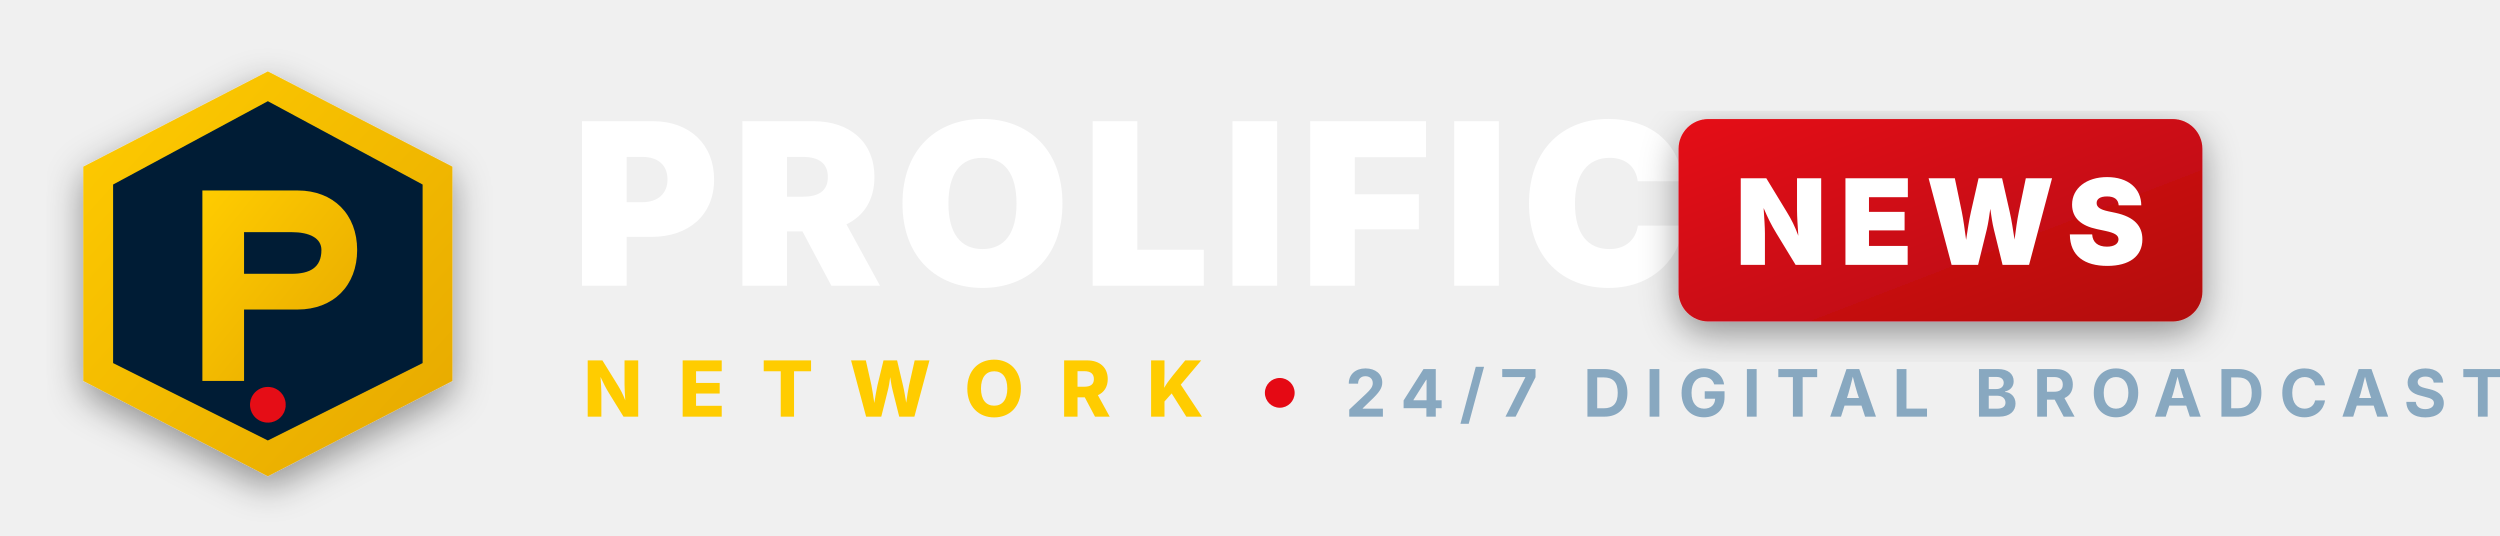
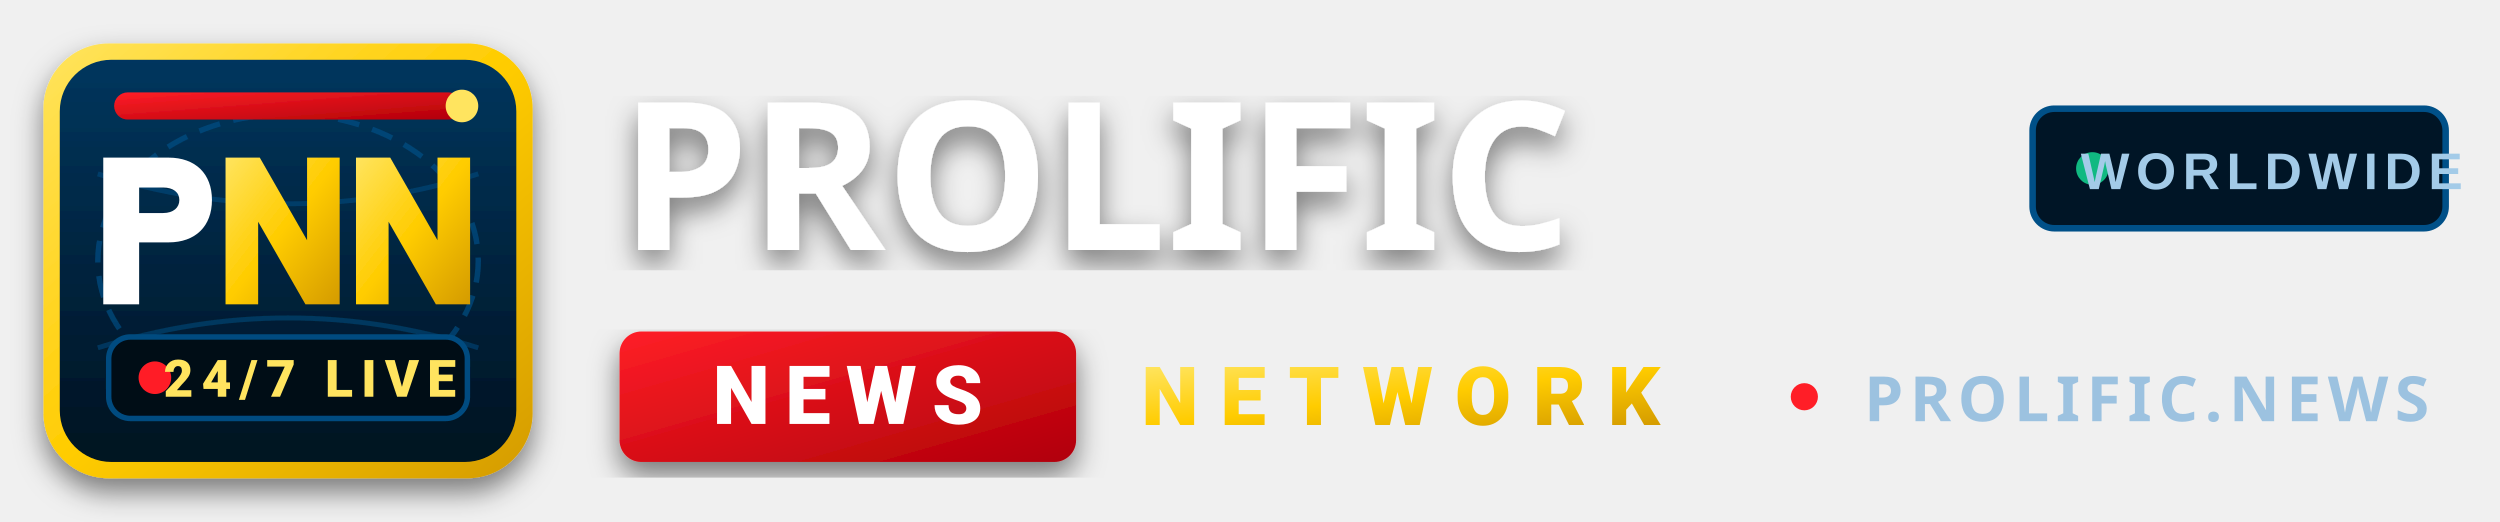
- <svg xmlns="http://www.w3.org/2000/svg" viewBox="0 0 420 90" width="420" height="90">
+ <svg xmlns="http://www.w3.org/2000/svg" viewBox="0 0 460 96" width="460" height="96" role="img" aria-label="PNN - Prolific News Network - 24/7 Global Broadcast">
  <defs>
-     <linearGradient id="shieldGradFull" x1="0%" y1="0%" x2="100%" y2="100%">
-       <stop offset="0%" stop-color="#FFCC00" />
-       <stop offset="100%" stop-color="#E6A800" />
+     <linearGradient id="pnnGoldFull" x1="0%" y1="0%" x2="100%" y2="100%">
+       <stop offset="0%" stop-color="#FFE45E" />
+       <stop offset="50%" stop-color="#FFCC00" />
+       <stop offset="100%" stop-color="#D49B00" />
    </linearGradient>
-     <linearGradient id="redGradFull" x1="0%" y1="0%" x2="100%" y2="100%">
-       <stop offset="0%" stop-color="#E50914" />
-       <stop offset="100%" stop-color="#B20710" />
+     <linearGradient id="pnnCrimsonFull" x1="0%" y1="0%" x2="100%" y2="100%">
+       <stop offset="0%" stop-color="#FF1E27" />
+       <stop offset="100%" stop-color="#B00008" />
    </linearGradient>
-     <filter id="shadowFull" x="-10%" y="-10%" width="130%" height="130%">
-       <feDropShadow dx="0" dy="2" stdDeviation="3" flood-color="#000" flood-opacity="0.4" />
+     <linearGradient id="pnnNavyFull" x1="0%" y1="0%" x2="0%" y2="100%">
+       <stop offset="0%" stop-color="#00365E" />
+       <stop offset="100%" stop-color="#001220" />
+     </linearGradient>
+     <filter id="pnnDropFull" x="-12%" y="-12%" width="124%" height="124%">
+       <feDropShadow dx="0" dy="2.5" stdDeviation="2.5" flood-color="#000000" flood-opacity="0.5" />
    </filter>
  </defs>
-   <g transform="translate(10, 10)" filter="url(#shadowFull)">
-     <path d="M 35 2 L 66 18 L 66 54 L 35 70 L 4 54 L 4 18 Z" fill="url(#shieldGradFull)" />
-     <path d="M 35 7 L 61 21 L 61 51 L 35 64 L 9 51 L 9 21 Z" fill="#001F35" />
-     <path d="M 24 22 L 40 22 C 46 22 50 26 50 32 C 50 38 46 42 40 42 L 31 42 L 31 54 L 24 54 Z M 31 29 L 31 36 L 39 36 C 42 36 44 35 44 32 C 44 30 42 29 39 29 Z" fill="url(#shieldGradFull)" />
-     <circle cx="35" cy="58" r="3" fill="#E50914" />
+   <g transform="translate(8, 8)" filter="url(#pnnDropFull)">
+     <rect x="0" y="0" width="90" height="80" rx="12" fill="url(#pnnGoldFull)" />
+     <rect x="3" y="3" width="84" height="74" rx="9.5" fill="url(#pnnNavyFull)" />
+     <ellipse cx="45" cy="40" rx="35" ry="27" fill="none" stroke="#005088" stroke-width="1" stroke-dasharray="4 2.5" opacity="0.65" />
+     <path d="M 10 24 Q 45 35 80 24" fill="none" stroke="#005088" stroke-width="0.9" opacity="0.5" />
+     <path d="M 10 56 Q 45 45 80 56" fill="none" stroke="#005088" stroke-width="0.9" opacity="0.5" />
+     <rect x="13" y="9" width="64" height="5" rx="2.5" fill="url(#pnnCrimsonFull)" />
+     <circle cx="77" cy="11.5" r="3" fill="#FFE45E" />
+     <path d="M 11 21 H 23 C 28 21 31 24 31 28.8 C 31 33.6 28 36.6 23 36.6 H 17.6 V 48 H 11 V 21 Z M 17.6 26.5 V 31.2 H 22 C 23.9 31.2 25 30.2 25 28.8 C 25 27.4 23.9 26.5 22 26.5 H 17.6 Z" fill="#FFFFFF" />
+     <path d="M 33.5 21 H 39.8 L 48.5 36.2 V 21 H 54.5 V 48 H 48.2 L 39.5 32.8 V 48 H 33.5 V 21 Z" fill="url(#pnnGoldFull)" />
+     <path d="M 57.5 21 H 63.8 L 72.5 36.2 V 21 H 78.5 V 48 H 72.2 L 63.5 32.8 V 48 H 57.5 V 21 Z" fill="url(#pnnGoldFull)" />
+     <rect x="12" y="54" width="66" height="15" rx="4" fill="#000D18" stroke="#004C80" stroke-width="1" />
+     <circle cx="20.5" cy="61.5" r="3" fill="#FF1E27" />
+     <text x="49" y="65" font-family="system-ui, -apple-system, 'Segoe UI', Roboto, Arial, sans-serif" font-weight="900" font-size="9.5" letter-spacing="1.5" fill="#FFE45E" text-anchor="middle">24/7 LIVE</text>
  </g>
-   <text x="96" y="48" font-family="'Oswald', 'Montserrat', 'Inter', -apple-system, sans-serif" font-weight="900" font-size="38" letter-spacing="2" fill="#FFFFFF">PROLIFIC</text>
-   <rect x="282" y="20" width="88" height="34" rx="5" fill="url(#redGradFull)" filter="url(#shadowFull)" />
-   <text x="326" y="44.5" font-family="'Oswald', 'Inter', sans-serif" font-weight="900" font-size="20" letter-spacing="2.2" fill="#FFFFFF" text-anchor="middle">NEWS</text>
-   <text x="98" y="70" font-family="'Inter', sans-serif" font-weight="800" font-size="13" letter-spacing="6" fill="#FFCC00">NETWORK</text>
-   <circle cx="215" cy="66" r="2.5" fill="#E50914" />
-   <text x="226" y="70" font-family="'Inter', sans-serif" font-weight="700" font-size="11" letter-spacing="2.5" fill="#88A8C0">24/7 DIGITAL BROADCAST</text>
+   <text x="114" y="46" textLength="250" lengthAdjust="spacing" font-family="'Oswald', 'Arial Black', 'Segoe UI', Impact, system-ui, sans-serif" font-weight="900" font-size="38" fill="#FFFFFF" filter="url(#pnnDropFull)">PROLIFIC</text>
+   <g transform="translate(374, 20)">
+     <rect x="0" y="0" width="76" height="22" rx="4" fill="#001526" stroke="#005088" stroke-width="1.2" />
+     <circle cx="11" cy="11" r="3" fill="#10B981" />
+     <text x="44" y="14.8" font-family="system-ui, -apple-system, 'Segoe UI', Arial, sans-serif" font-weight="800" font-size="9.5" letter-spacing="1.2" fill="#A3CBE8" text-anchor="middle">WORLDWIDE</text>
+   </g>
+   <line x1="114" y1="54.5" x2="450" y2="54.5" stroke="url(#pnnGoldFull)" stroke-width="1.5" opacity="0.8" />
+   <g transform="translate(114, 61)">
+     <rect x="0" y="0" width="84" height="24" rx="4" fill="url(#pnnCrimsonFull)" filter="url(#pnnDropFull)" />
+     <text x="42" y="17" font-family="system-ui, -apple-system, 'Segoe UI', Roboto, Arial, sans-serif" font-weight="900" font-size="15" letter-spacing="2.8" fill="#FFFFFF" text-anchor="middle">NEWS</text>
+     <text x="96" y="17.2" font-family="system-ui, -apple-system, 'Segoe UI', Roboto, Arial, sans-serif" font-weight="900" font-size="15" letter-spacing="4" fill="url(#pnnGoldFull)">NETWORK</text>
+     <circle cx="218" cy="12" r="2.5" fill="#FF1E27" />
+     <text x="229" y="16.5" font-family="ui-monospace, 'Cascadia Code', 'Segoe UI', monospace, sans-serif" font-weight="800" font-size="11.5" letter-spacing="1.2" fill="#9CC2E0">PROLIFIC.NEWS</text>
+   </g>
</svg>
